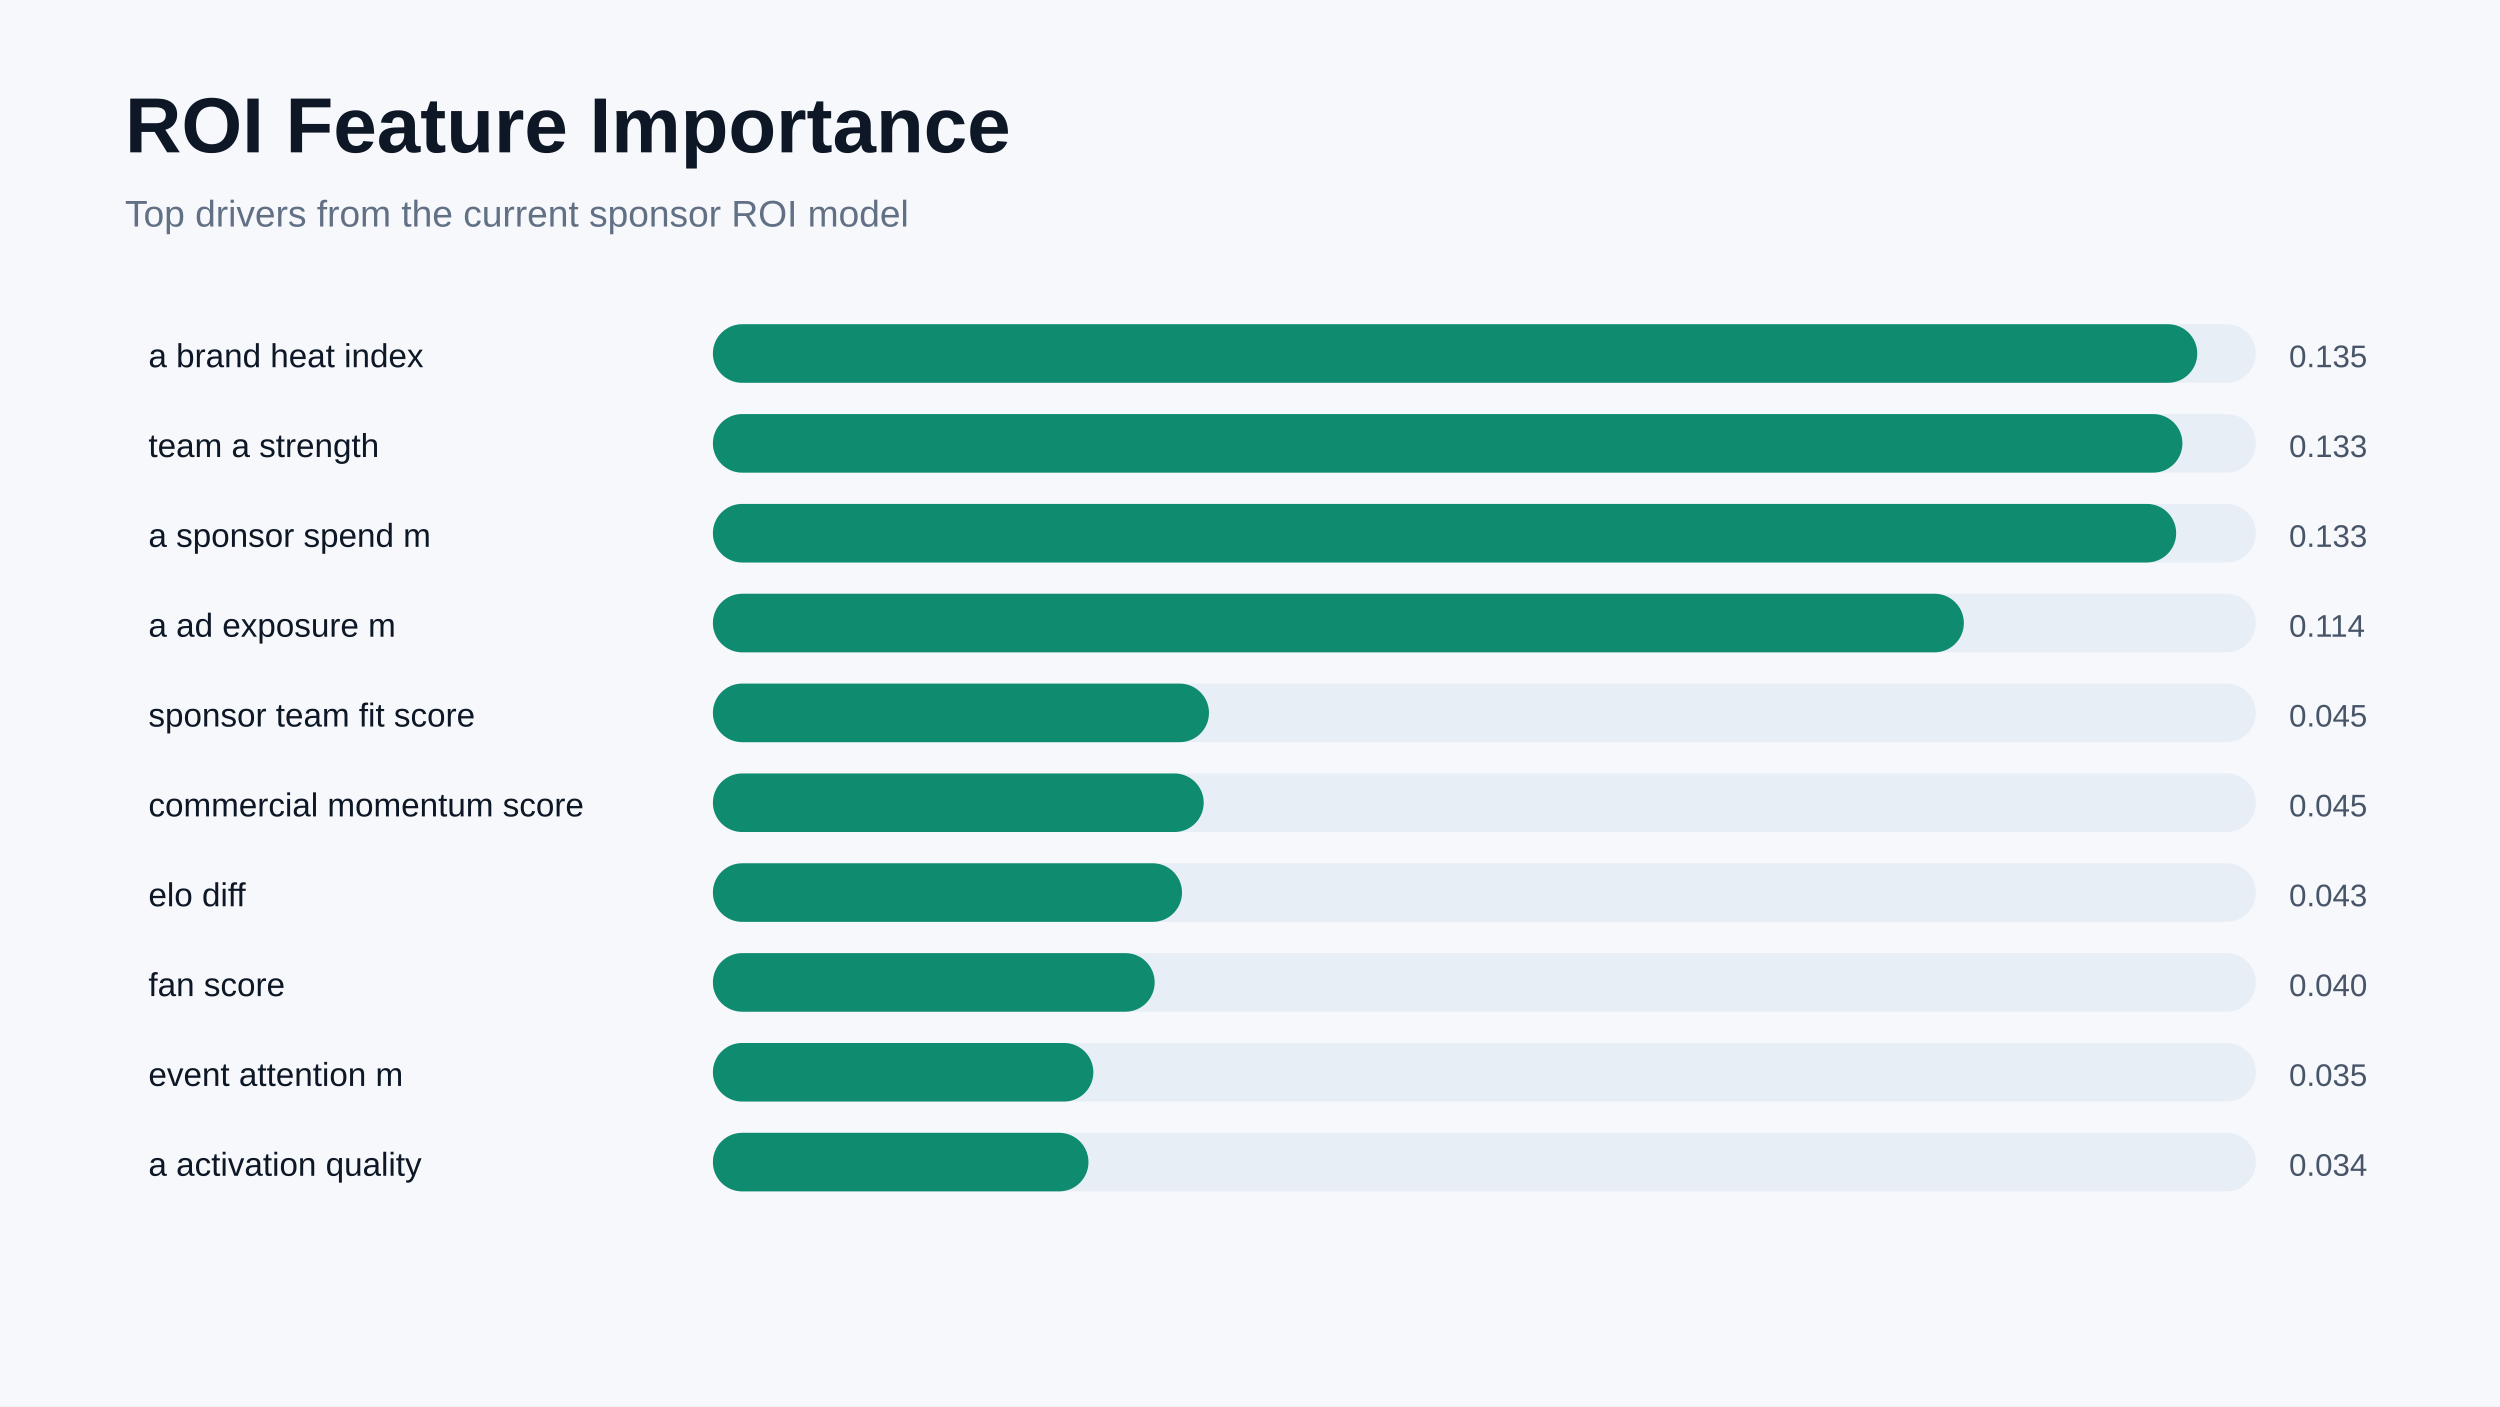
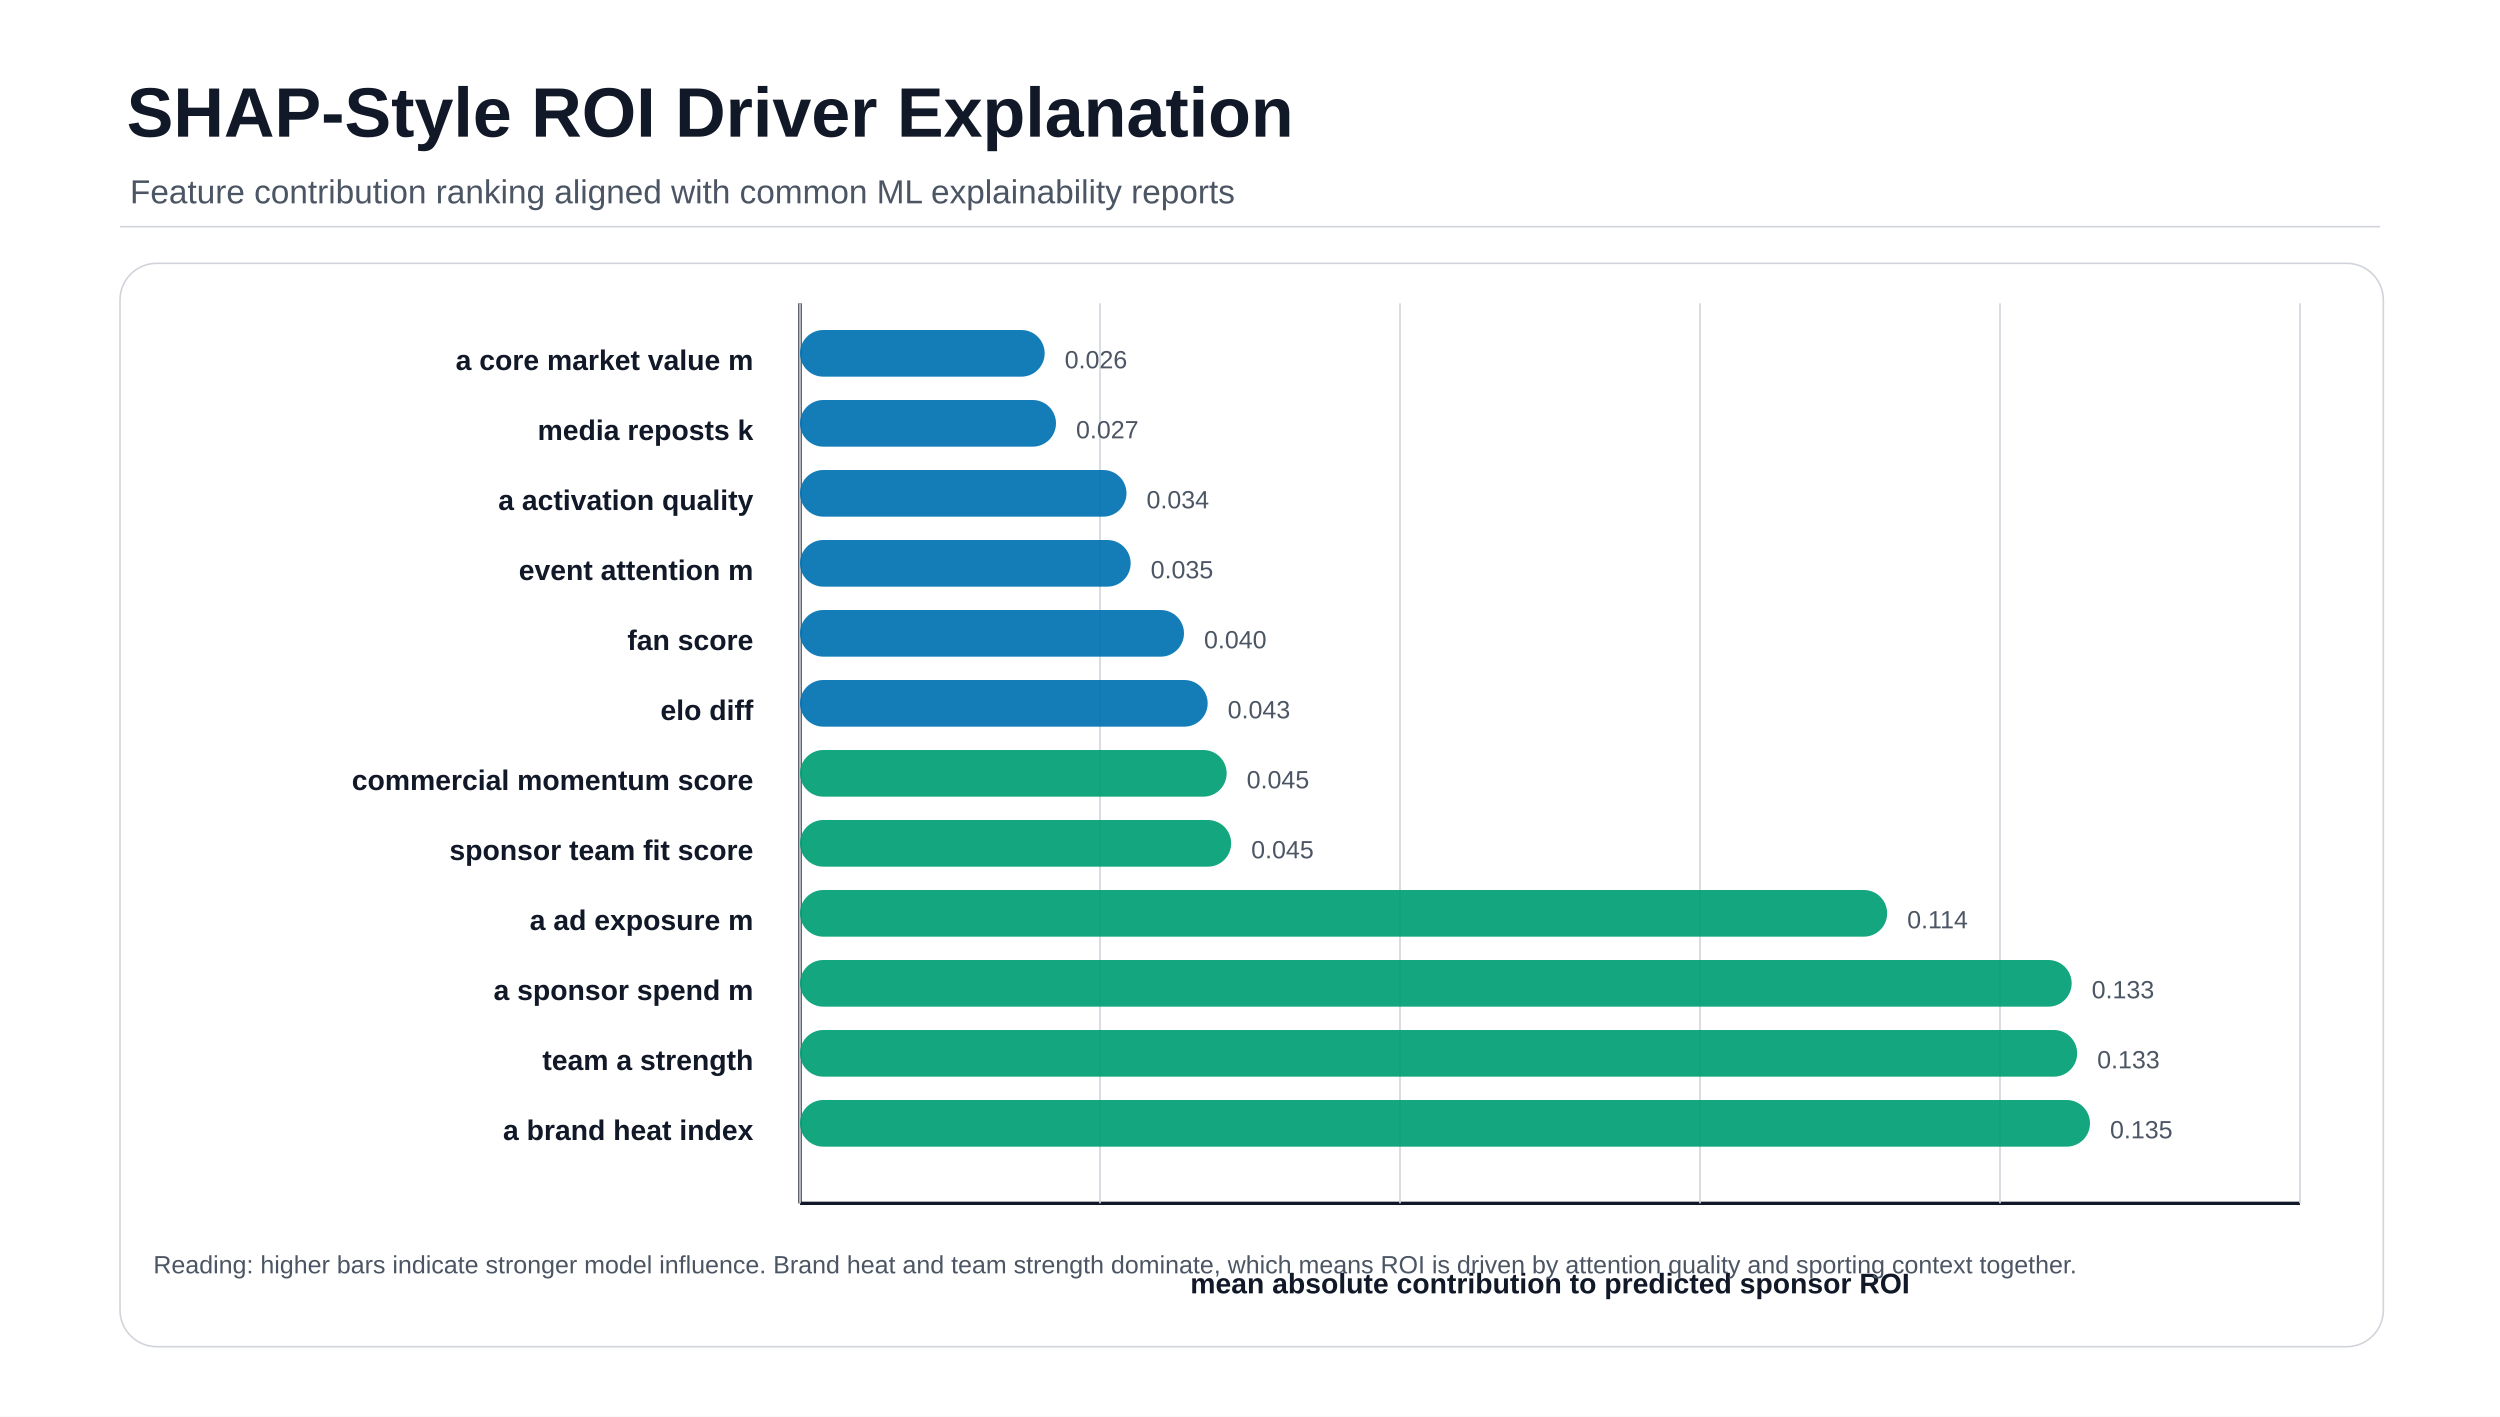
- <svg xmlns="http://www.w3.org/2000/svg" width="1280" height="720" viewBox="0 0 1280 720">
-   <rect width="1280" height="720" fill="#f6f8fb" />
-   <text x="64" y="78" font-family="Segoe UI, Arial" font-size="40" font-weight="700" fill="#0d1726">ROI Feature Importance</text>
-   <text x="64" y="116" font-family="Segoe UI, Arial" font-size="19" fill="#627085">Top drivers from the current sponsor ROI model</text>
-   <text x="76" y="188" font-family="Segoe UI, Arial" font-size="17" fill="#0d1726">a brand heat index</text>
-   <rect x="365" y="166" width="790" height="30" rx="15" fill="#e8eef5" />
-   <rect x="365" y="166" width="760.0" height="30" rx="15" fill="#0f8b6f" />
-   <text x="1172" y="188" font-family="Segoe UI, Arial" font-size="16" fill="#485568">0.135</text>
-   <text x="76" y="234" font-family="Segoe UI, Arial" font-size="17" fill="#0d1726">team a strength</text>
-   <rect x="365" y="212" width="790" height="30" rx="15" fill="#e8eef5" />
-   <rect x="365" y="212" width="752.4" height="30" rx="15" fill="#0f8b6f" />
-   <text x="1172" y="234" font-family="Segoe UI, Arial" font-size="16" fill="#485568">0.133</text>
-   <text x="76" y="280" font-family="Segoe UI, Arial" font-size="17" fill="#0d1726">a sponsor spend m</text>
-   <rect x="365" y="258" width="790" height="30" rx="15" fill="#e8eef5" />
-   <rect x="365" y="258" width="749.2" height="30" rx="15" fill="#0f8b6f" />
-   <text x="1172" y="280" font-family="Segoe UI, Arial" font-size="16" fill="#485568">0.133</text>
-   <text x="76" y="326" font-family="Segoe UI, Arial" font-size="17" fill="#0d1726">a ad exposure m</text>
-   <rect x="365" y="304" width="790" height="30" rx="15" fill="#e8eef5" />
-   <rect x="365" y="304" width="640.5" height="30" rx="15" fill="#0f8b6f" />
-   <text x="1172" y="326" font-family="Segoe UI, Arial" font-size="16" fill="#485568">0.114</text>
-   <text x="76" y="372" font-family="Segoe UI, Arial" font-size="17" fill="#0d1726">sponsor team fit score</text>
-   <rect x="365" y="350" width="790" height="30" rx="15" fill="#e8eef5" />
-   <rect x="365" y="350" width="254.0" height="30" rx="15" fill="#0f8b6f" />
-   <text x="1172" y="372" font-family="Segoe UI, Arial" font-size="16" fill="#485568">0.045</text>
-   <text x="76" y="418" font-family="Segoe UI, Arial" font-size="17" fill="#0d1726">commercial momentum score</text>
-   <rect x="365" y="396" width="790" height="30" rx="15" fill="#e8eef5" />
-   <rect x="365" y="396" width="251.3" height="30" rx="15" fill="#0f8b6f" />
-   <text x="1172" y="418" font-family="Segoe UI, Arial" font-size="16" fill="#485568">0.045</text>
-   <text x="76" y="464" font-family="Segoe UI, Arial" font-size="17" fill="#0d1726">elo diff</text>
-   <rect x="365" y="442" width="790" height="30" rx="15" fill="#e8eef5" />
-   <rect x="365" y="442" width="240.2" height="30" rx="15" fill="#0f8b6f" />
-   <text x="1172" y="464" font-family="Segoe UI, Arial" font-size="16" fill="#485568">0.043</text>
-   <text x="76" y="510" font-family="Segoe UI, Arial" font-size="17" fill="#0d1726">fan score</text>
-   <rect x="365" y="488" width="790" height="30" rx="15" fill="#e8eef5" />
-   <rect x="365" y="488" width="226.2" height="30" rx="15" fill="#0f8b6f" />
-   <text x="1172" y="510" font-family="Segoe UI, Arial" font-size="16" fill="#485568">0.040</text>
-   <text x="76" y="556" font-family="Segoe UI, Arial" font-size="17" fill="#0d1726">event attention m</text>
-   <rect x="365" y="534" width="790" height="30" rx="15" fill="#e8eef5" />
-   <rect x="365" y="534" width="194.8" height="30" rx="15" fill="#0f8b6f" />
-   <text x="1172" y="556" font-family="Segoe UI, Arial" font-size="16" fill="#485568">0.035</text>
-   <text x="76" y="602" font-family="Segoe UI, Arial" font-size="17" fill="#0d1726">a activation quality</text>
-   <rect x="365" y="580" width="790" height="30" rx="15" fill="#e8eef5" />
-   <rect x="365" y="580" width="192.3" height="30" rx="15" fill="#0f8b6f" />
-   <text x="1172" y="602" font-family="Segoe UI, Arial" font-size="16" fill="#485568">0.034</text>
+ <svg xmlns="http://www.w3.org/2000/svg" width="1500" height="850" viewBox="0 0 1500 850">
+   <rect width="1500" height="850" fill="#ffffff" />
+   <line x1="72" y1="136" x2="1428" y2="136" stroke="#d1d5db" stroke-width="1" />
+   <style>
+     .title { font: 700 42px Arial, Helvetica, sans-serif; fill: #111827; }
+     .subtitle { font: 400 20px Arial, Helvetica, sans-serif; fill: #4b5563; }
+     .h { font: 700 23px Arial, Helvetica, sans-serif; fill: #111827; }
+     .label { font: 600 17px Arial, Helvetica, sans-serif; fill: #111827; }
+     .small { font: 400 15px Arial, Helvetica, sans-serif; fill: #4b5563; }
+     .tiny { font: 400 12px Arial, Helvetica, sans-serif; fill: #4b5563; }
+     .white { fill: #ffffff; }
+   </style>
+   <text x="76" y="82" class="title">SHAP-Style ROI Driver Explanation</text>
+   <text x="78" y="122" class="subtitle">Feature contribution ranking aligned with common ML explainability reports</text>
+   <rect x="72" y="158" width="1358" height="650" rx="22" fill="#ffffff" stroke="#d1d5db" />
+   <line x1="480" y1="182" x2="480" y2="722" stroke="#111827" stroke-width="2" />
+   <line x1="480" y1="722" x2="1380" y2="722" stroke="#111827" stroke-width="2" />
+   <line x1="480.0" y1="182" x2="480.0" y2="722" stroke="#d1d5db" stroke-width="1" />
+   <line x1="660.0" y1="182" x2="660.0" y2="722" stroke="#d1d5db" stroke-width="1" />
+   <line x1="840.0" y1="182" x2="840.0" y2="722" stroke="#d1d5db" stroke-width="1" />
+   <line x1="1020.0" y1="182" x2="1020.0" y2="722" stroke="#d1d5db" stroke-width="1" />
+   <line x1="1200.0" y1="182" x2="1200.0" y2="722" stroke="#d1d5db" stroke-width="1" />
+   <line x1="1380.0" y1="182" x2="1380.0" y2="722" stroke="#d1d5db" stroke-width="1" />
+   <text x="452" y="222" text-anchor="end" class="label">a core market value m</text>
+   <rect x="480" y="198" width="146.8" height="28" rx="14" fill="#0072B2" opacity="0.92" />
+   <text x="638.8" y="221" class="small">0.026</text>
+   <text x="452" y="264" text-anchor="end" class="label">media reposts k</text>
+   <rect x="480" y="240" width="153.6" height="28" rx="14" fill="#0072B2" opacity="0.92" />
+   <text x="645.6" y="263" class="small">0.027</text>
+   <text x="452" y="306" text-anchor="end" class="label">a activation quality</text>
+   <rect x="480" y="282" width="195.9" height="28" rx="14" fill="#0072B2" opacity="0.92" />
+   <text x="687.9" y="305" class="small">0.034</text>
+   <text x="452" y="348" text-anchor="end" class="label">event attention m</text>
+   <rect x="480" y="324" width="198.4" height="28" rx="14" fill="#0072B2" opacity="0.92" />
+   <text x="690.4" y="347" class="small">0.035</text>
+   <text x="452" y="390" text-anchor="end" class="label">fan score</text>
+   <rect x="480" y="366" width="230.4" height="28" rx="14" fill="#0072B2" opacity="0.92" />
+   <text x="722.4" y="389" class="small">0.040</text>
+   <text x="452" y="432" text-anchor="end" class="label">elo diff</text>
+   <rect x="480" y="408" width="244.6" height="28" rx="14" fill="#0072B2" opacity="0.92" />
+   <text x="736.6" y="431" class="small">0.043</text>
+   <text x="452" y="474" text-anchor="end" class="label">commercial momentum score</text>
+   <rect x="480" y="450" width="256.0" height="28" rx="14" fill="#009E73" opacity="0.92" />
+   <text x="748.0" y="473" class="small">0.045</text>
+   <text x="452" y="516" text-anchor="end" class="label">sponsor team fit score</text>
+   <rect x="480" y="492" width="258.7" height="28" rx="14" fill="#009E73" opacity="0.92" />
+   <text x="750.7" y="515" class="small">0.045</text>
+   <text x="452" y="558" text-anchor="end" class="label">a ad exposure m</text>
+   <rect x="480" y="534" width="652.3" height="28" rx="14" fill="#009E73" opacity="0.92" />
+   <text x="1144.3" y="557" class="small">0.114</text>
+   <text x="452" y="600" text-anchor="end" class="label">a sponsor spend m</text>
+   <rect x="480" y="576" width="763.0" height="28" rx="14" fill="#009E73" opacity="0.92" />
+   <text x="1255.0" y="599" class="small">0.133</text>
+   <text x="452" y="642" text-anchor="end" class="label">team a strength</text>
+   <rect x="480" y="618" width="766.3" height="28" rx="14" fill="#009E73" opacity="0.92" />
+   <text x="1258.3" y="641" class="small">0.133</text>
+   <text x="452" y="684" text-anchor="end" class="label">a brand heat index</text>
+   <rect x="480" y="660" width="774.0" height="28" rx="14" fill="#009E73" opacity="0.92" />
+   <text x="1266.0" y="683" class="small">0.135</text>
+   <text x="930.0" y="776" text-anchor="middle" class="label">mean absolute contribution to predicted sponsor ROI</text>
+   <text x="92" y="764" class="small">Reading: higher bars indicate stronger model influence. Brand heat and team strength dominate, which means ROI is driven by attention quality and sporting context together.</text>
</svg>
